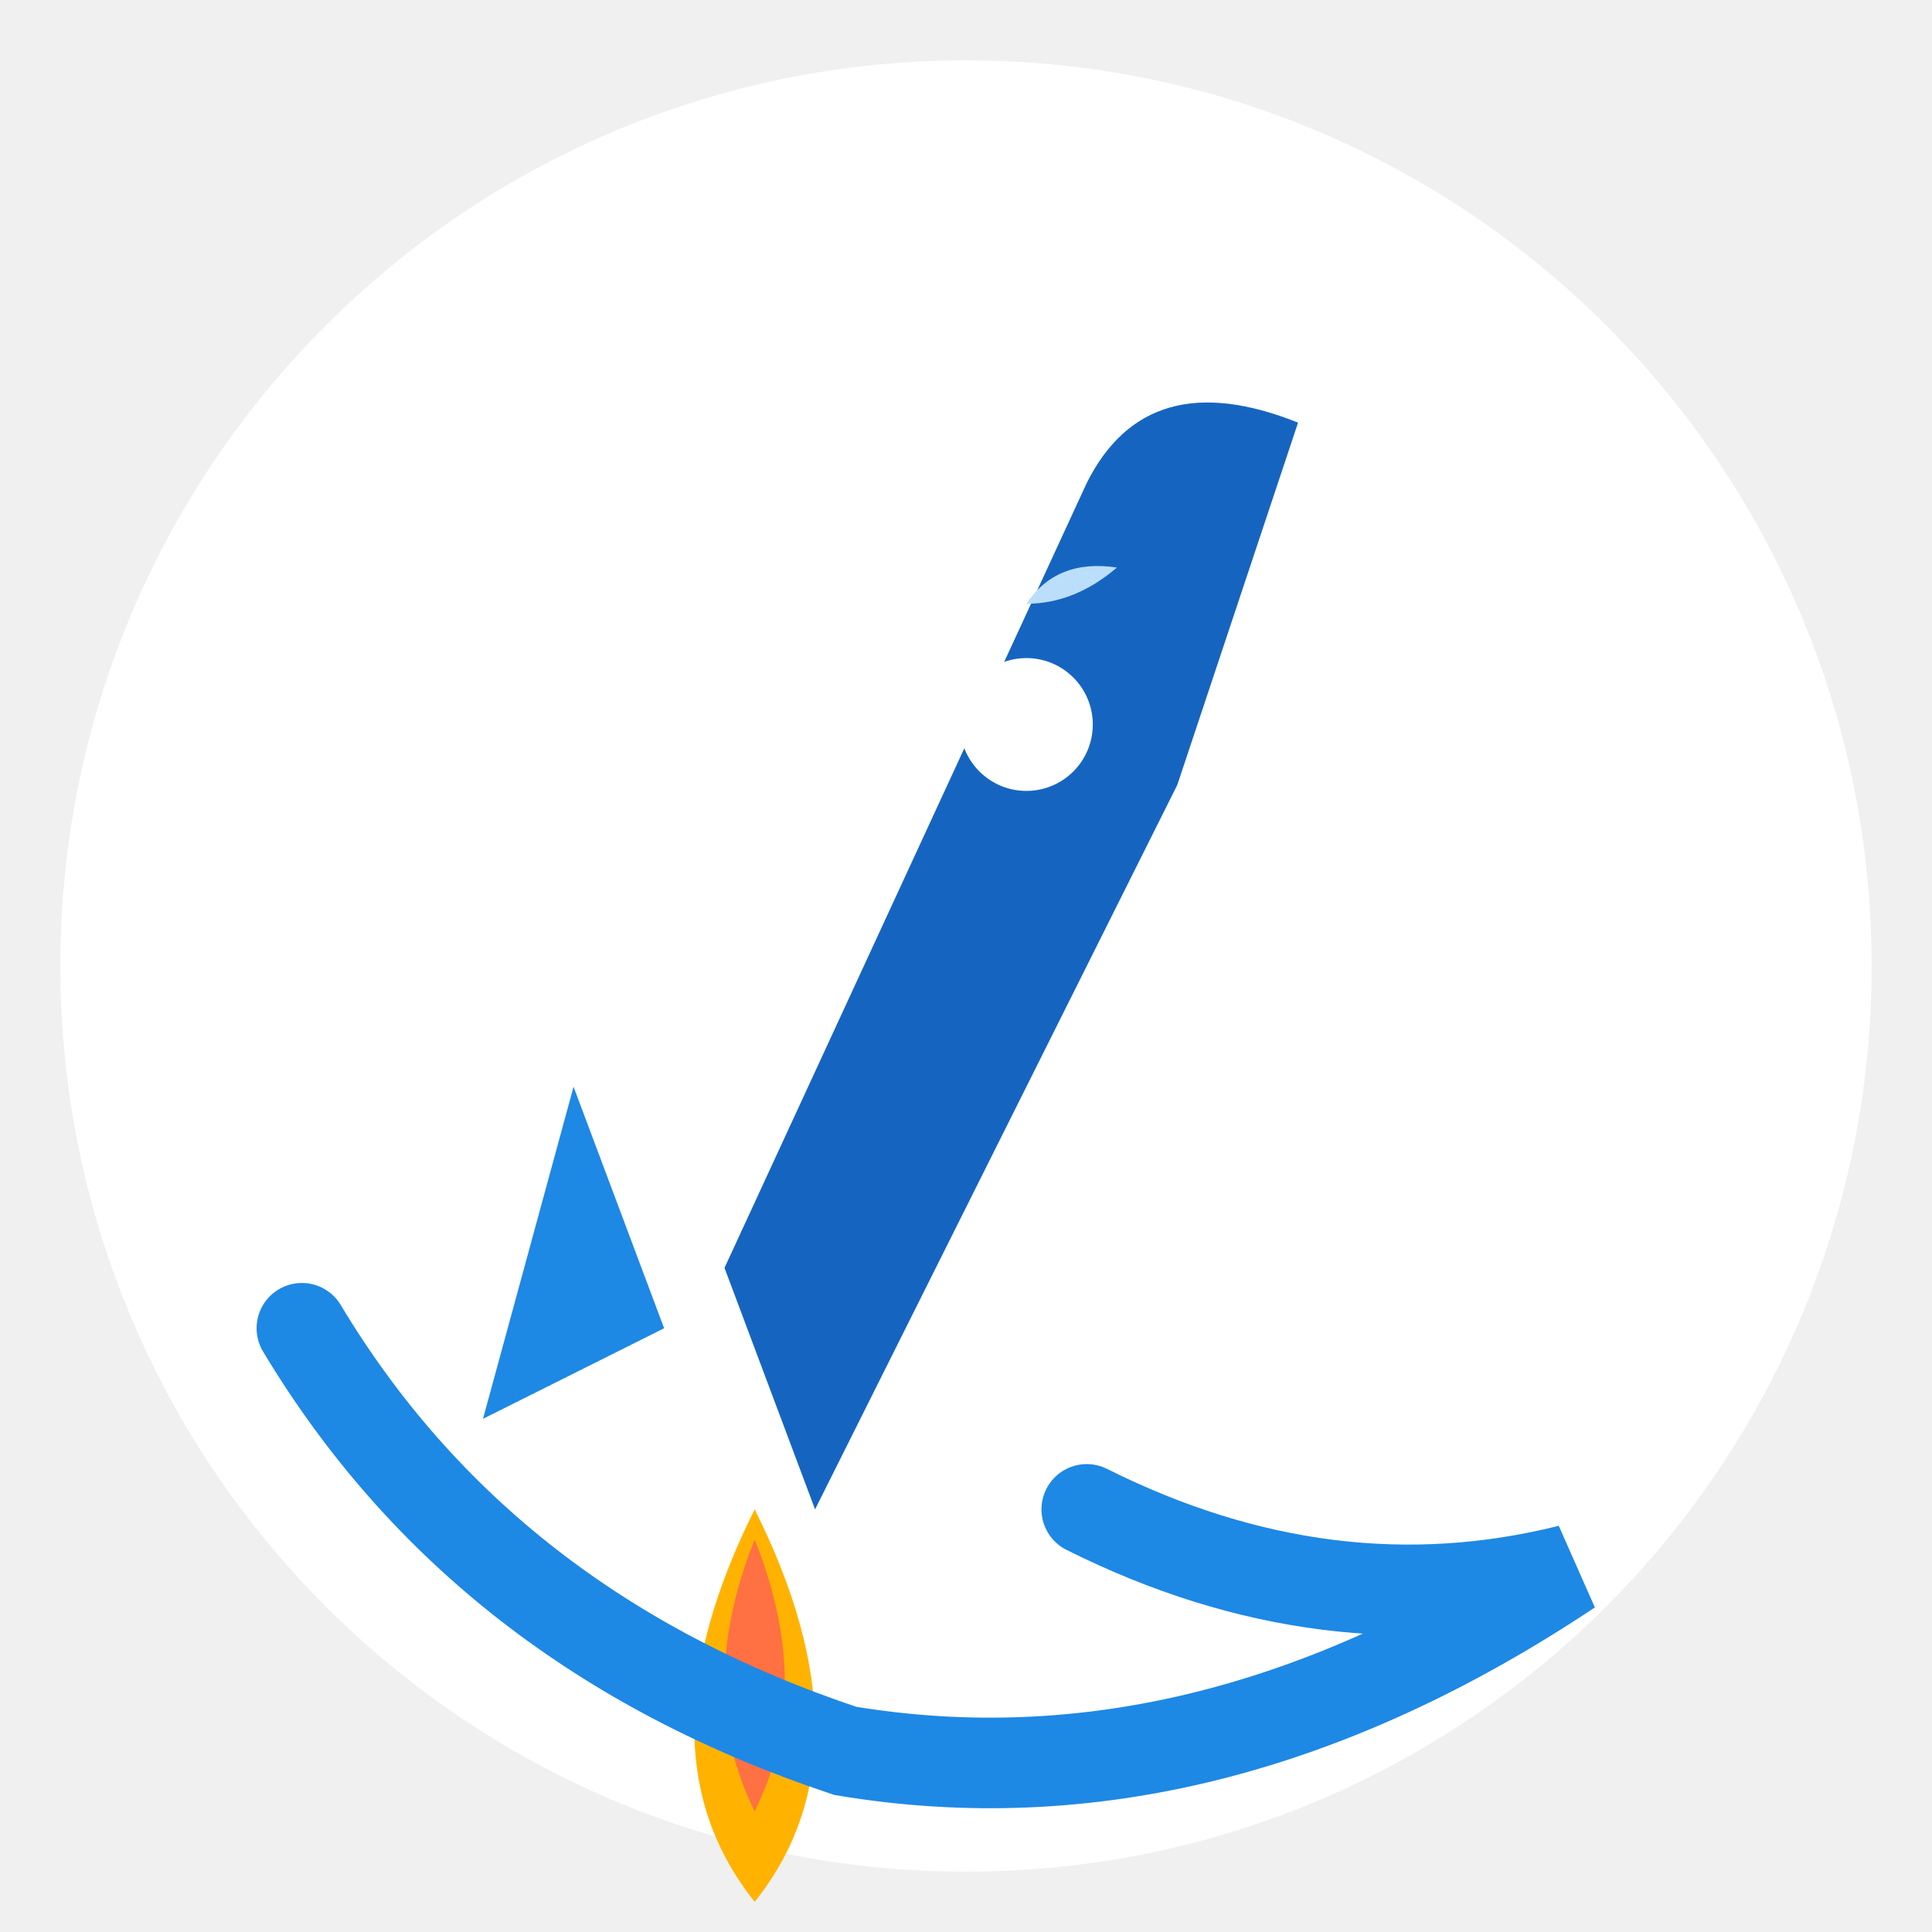
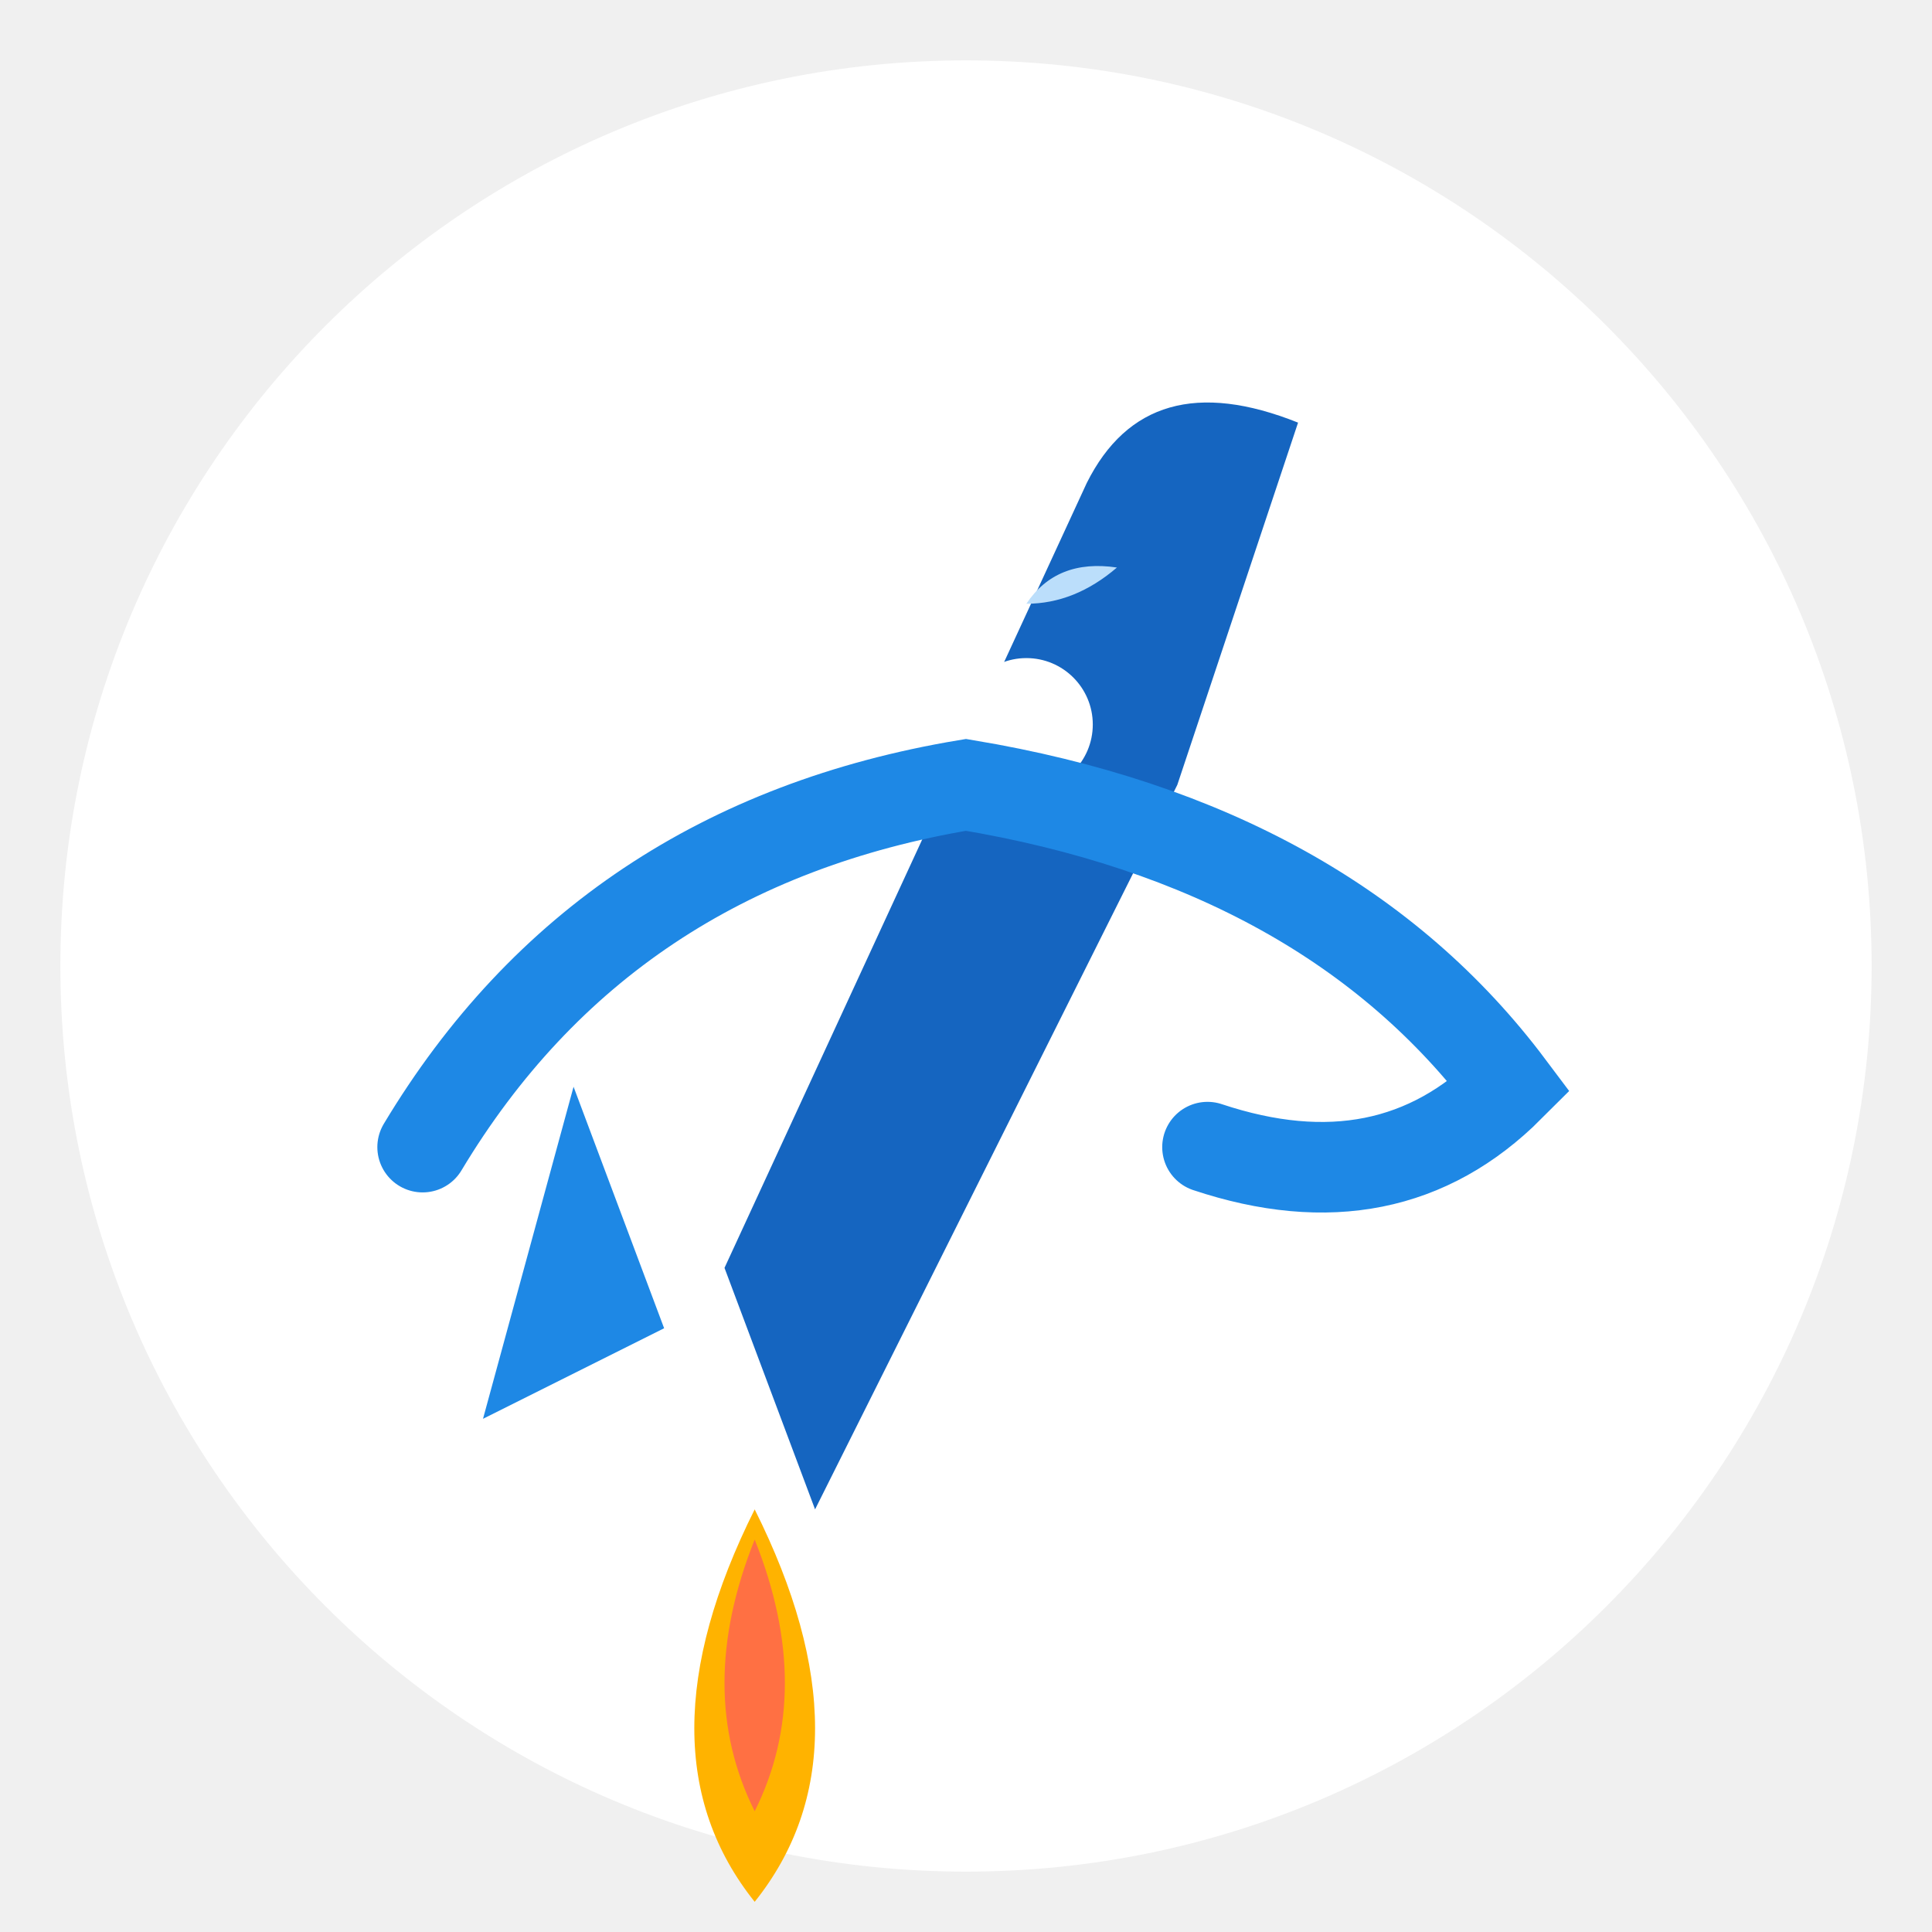
<svg xmlns="http://www.w3.org/2000/svg" viewBox="0 0 64 64">
  <circle cx="32" cy="32" r="30" fill="#ffffff" />
  <path d="M24 42        L36 16        Q38 12, 43 14        Q41 20, 39 26        L27 50        Z" fill="#1565c0" />
  <circle cx="34" cy="24" r="2.2" fill="#ffffff" />
  <path d="M34 20        Q35 18.5, 37 18.8        Q35.6 20, 34 20Z" fill="#bbdefb" />
  <path d="M22 44        L16 47        L19 36        Z" fill="#1e88e5" />
  <path d="M25 50        Q21 58, 25 63        Q29 58, 25 50Z" fill="#ffb300" />
  <path d="M25 51        Q23 56, 25 60        Q27 56, 25 51Z" fill="#ff7043" />
-   <path d="M10 44        Q16 54, 28 58        Q40 60, 52 52        Q44 54, 36 50" fill="none" stroke="#1e88e5" stroke-width="3" stroke-linecap="round" />
+   <path d="M14 38        Q20 28, 32 26        Q44 28, 50 36        Q46 40, 40 38" fill="none" stroke="#1e88e5" stroke-width="3" stroke-linecap="round" />
</svg>
